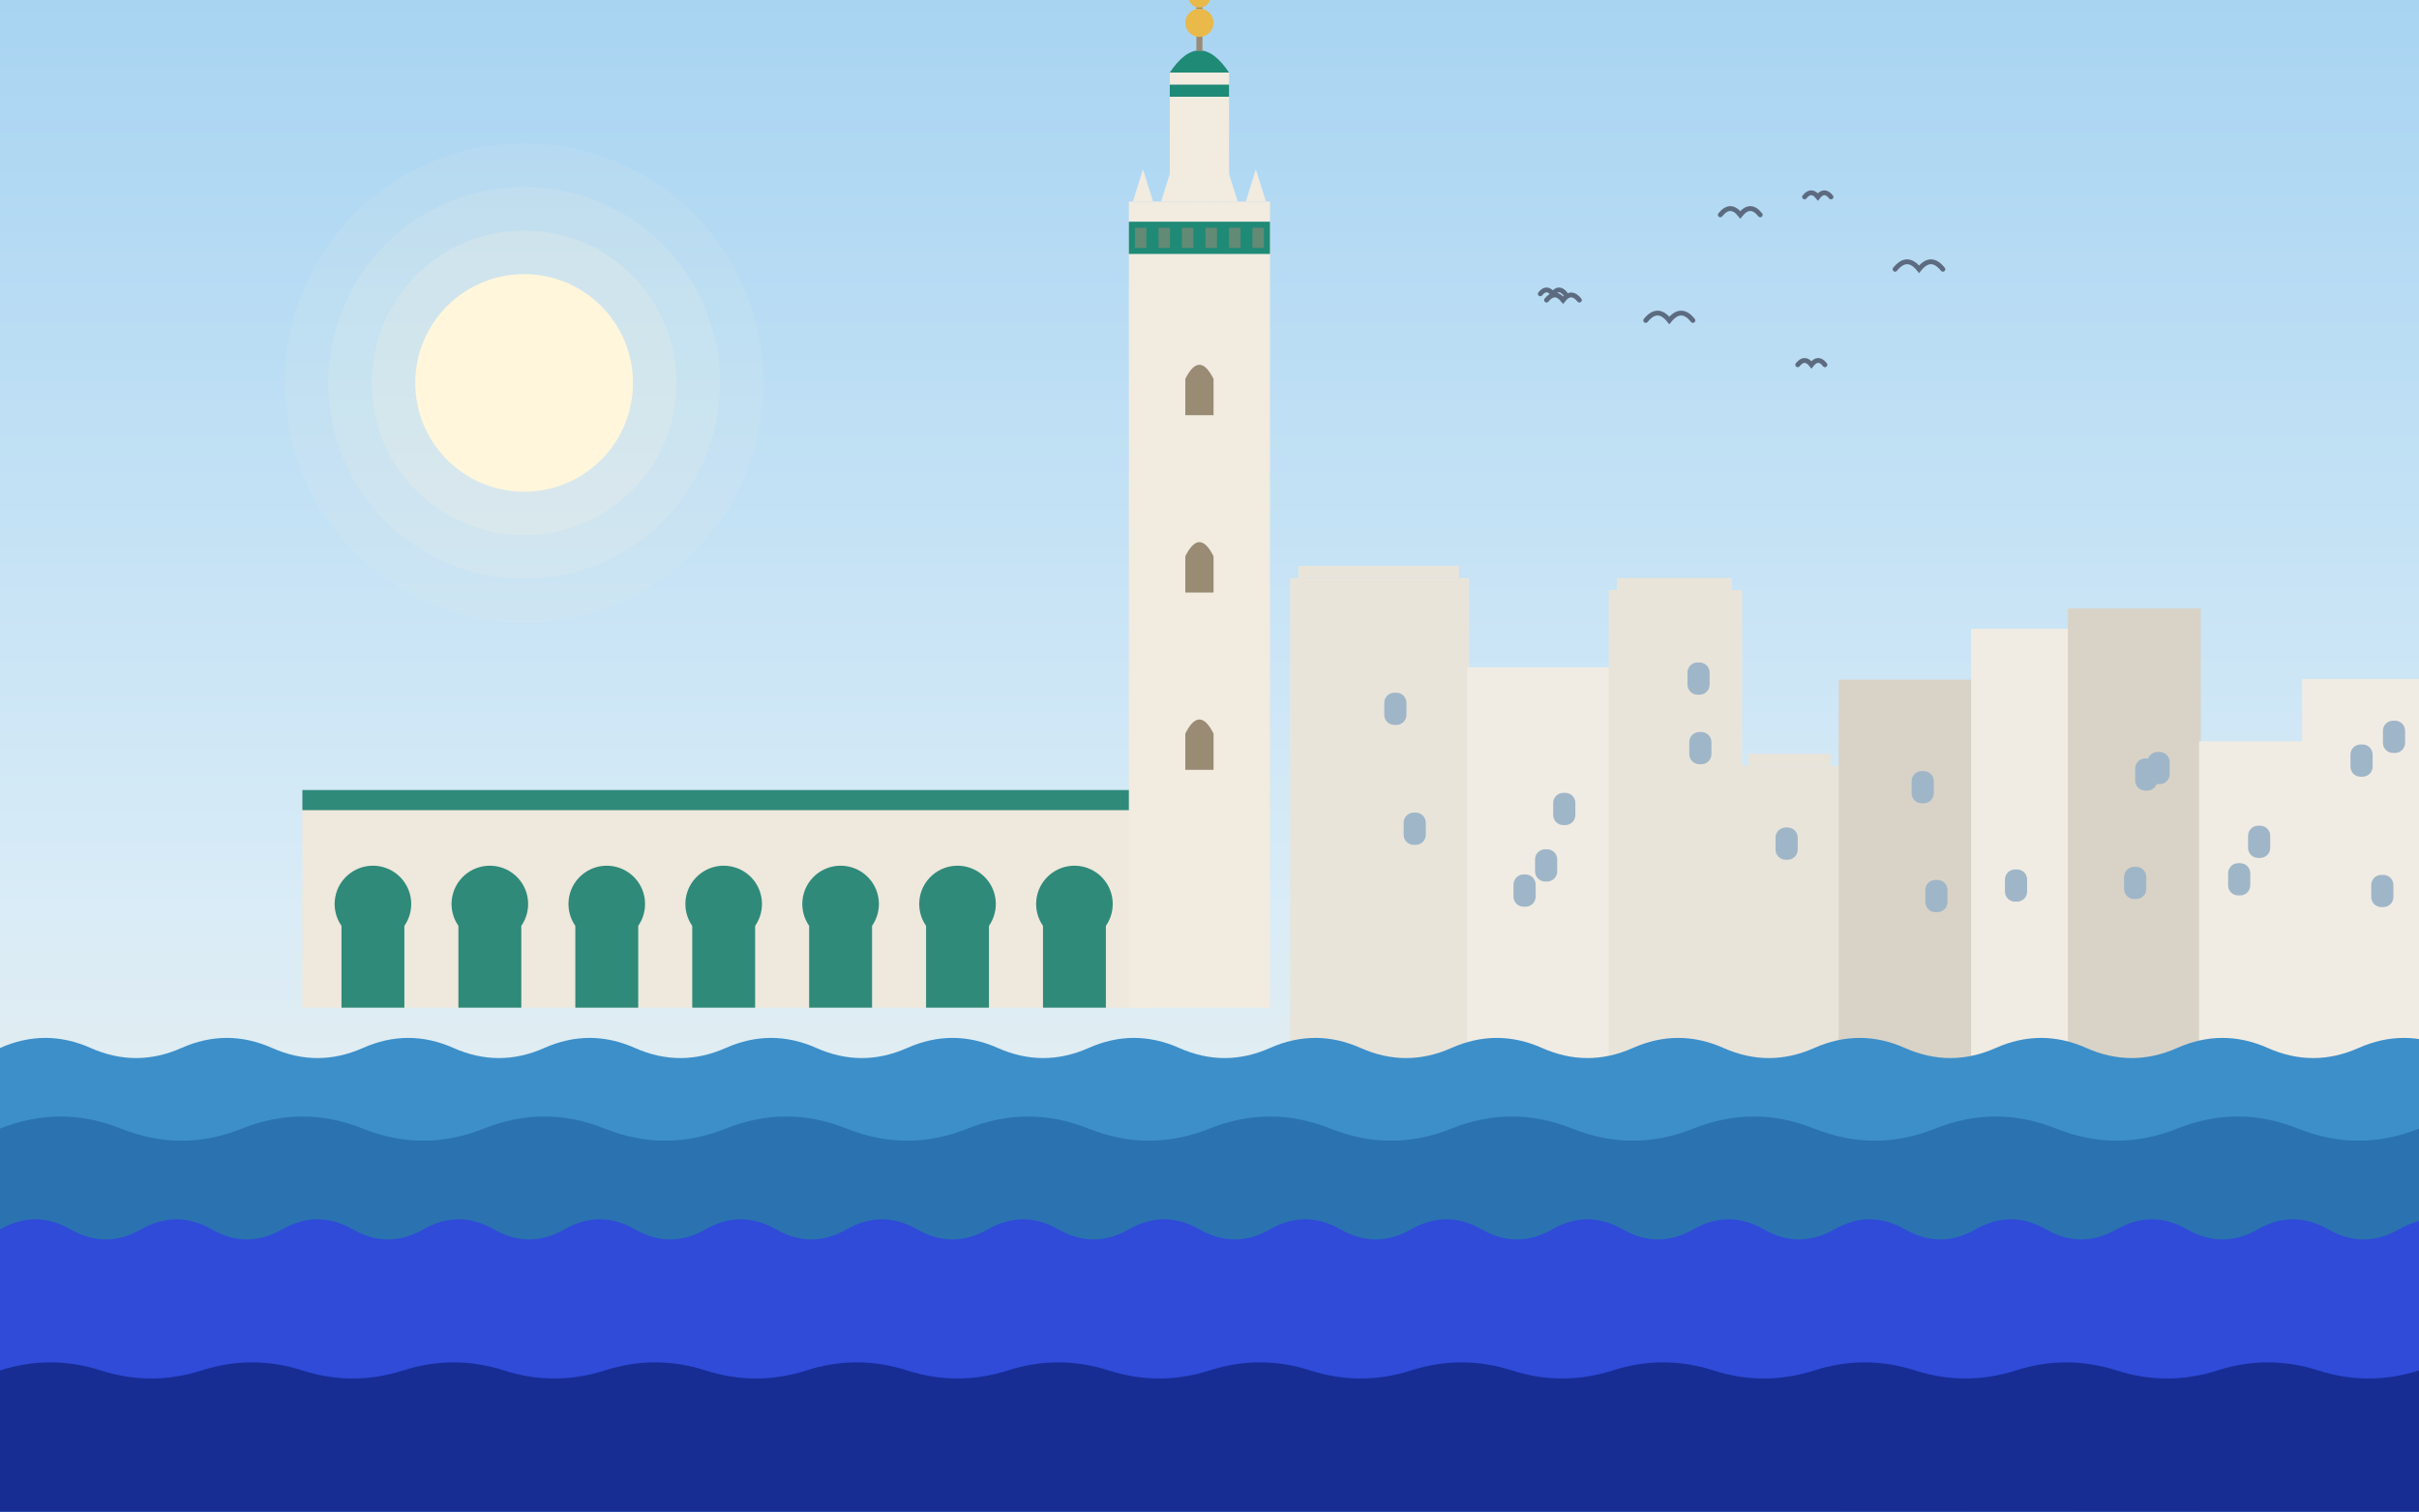
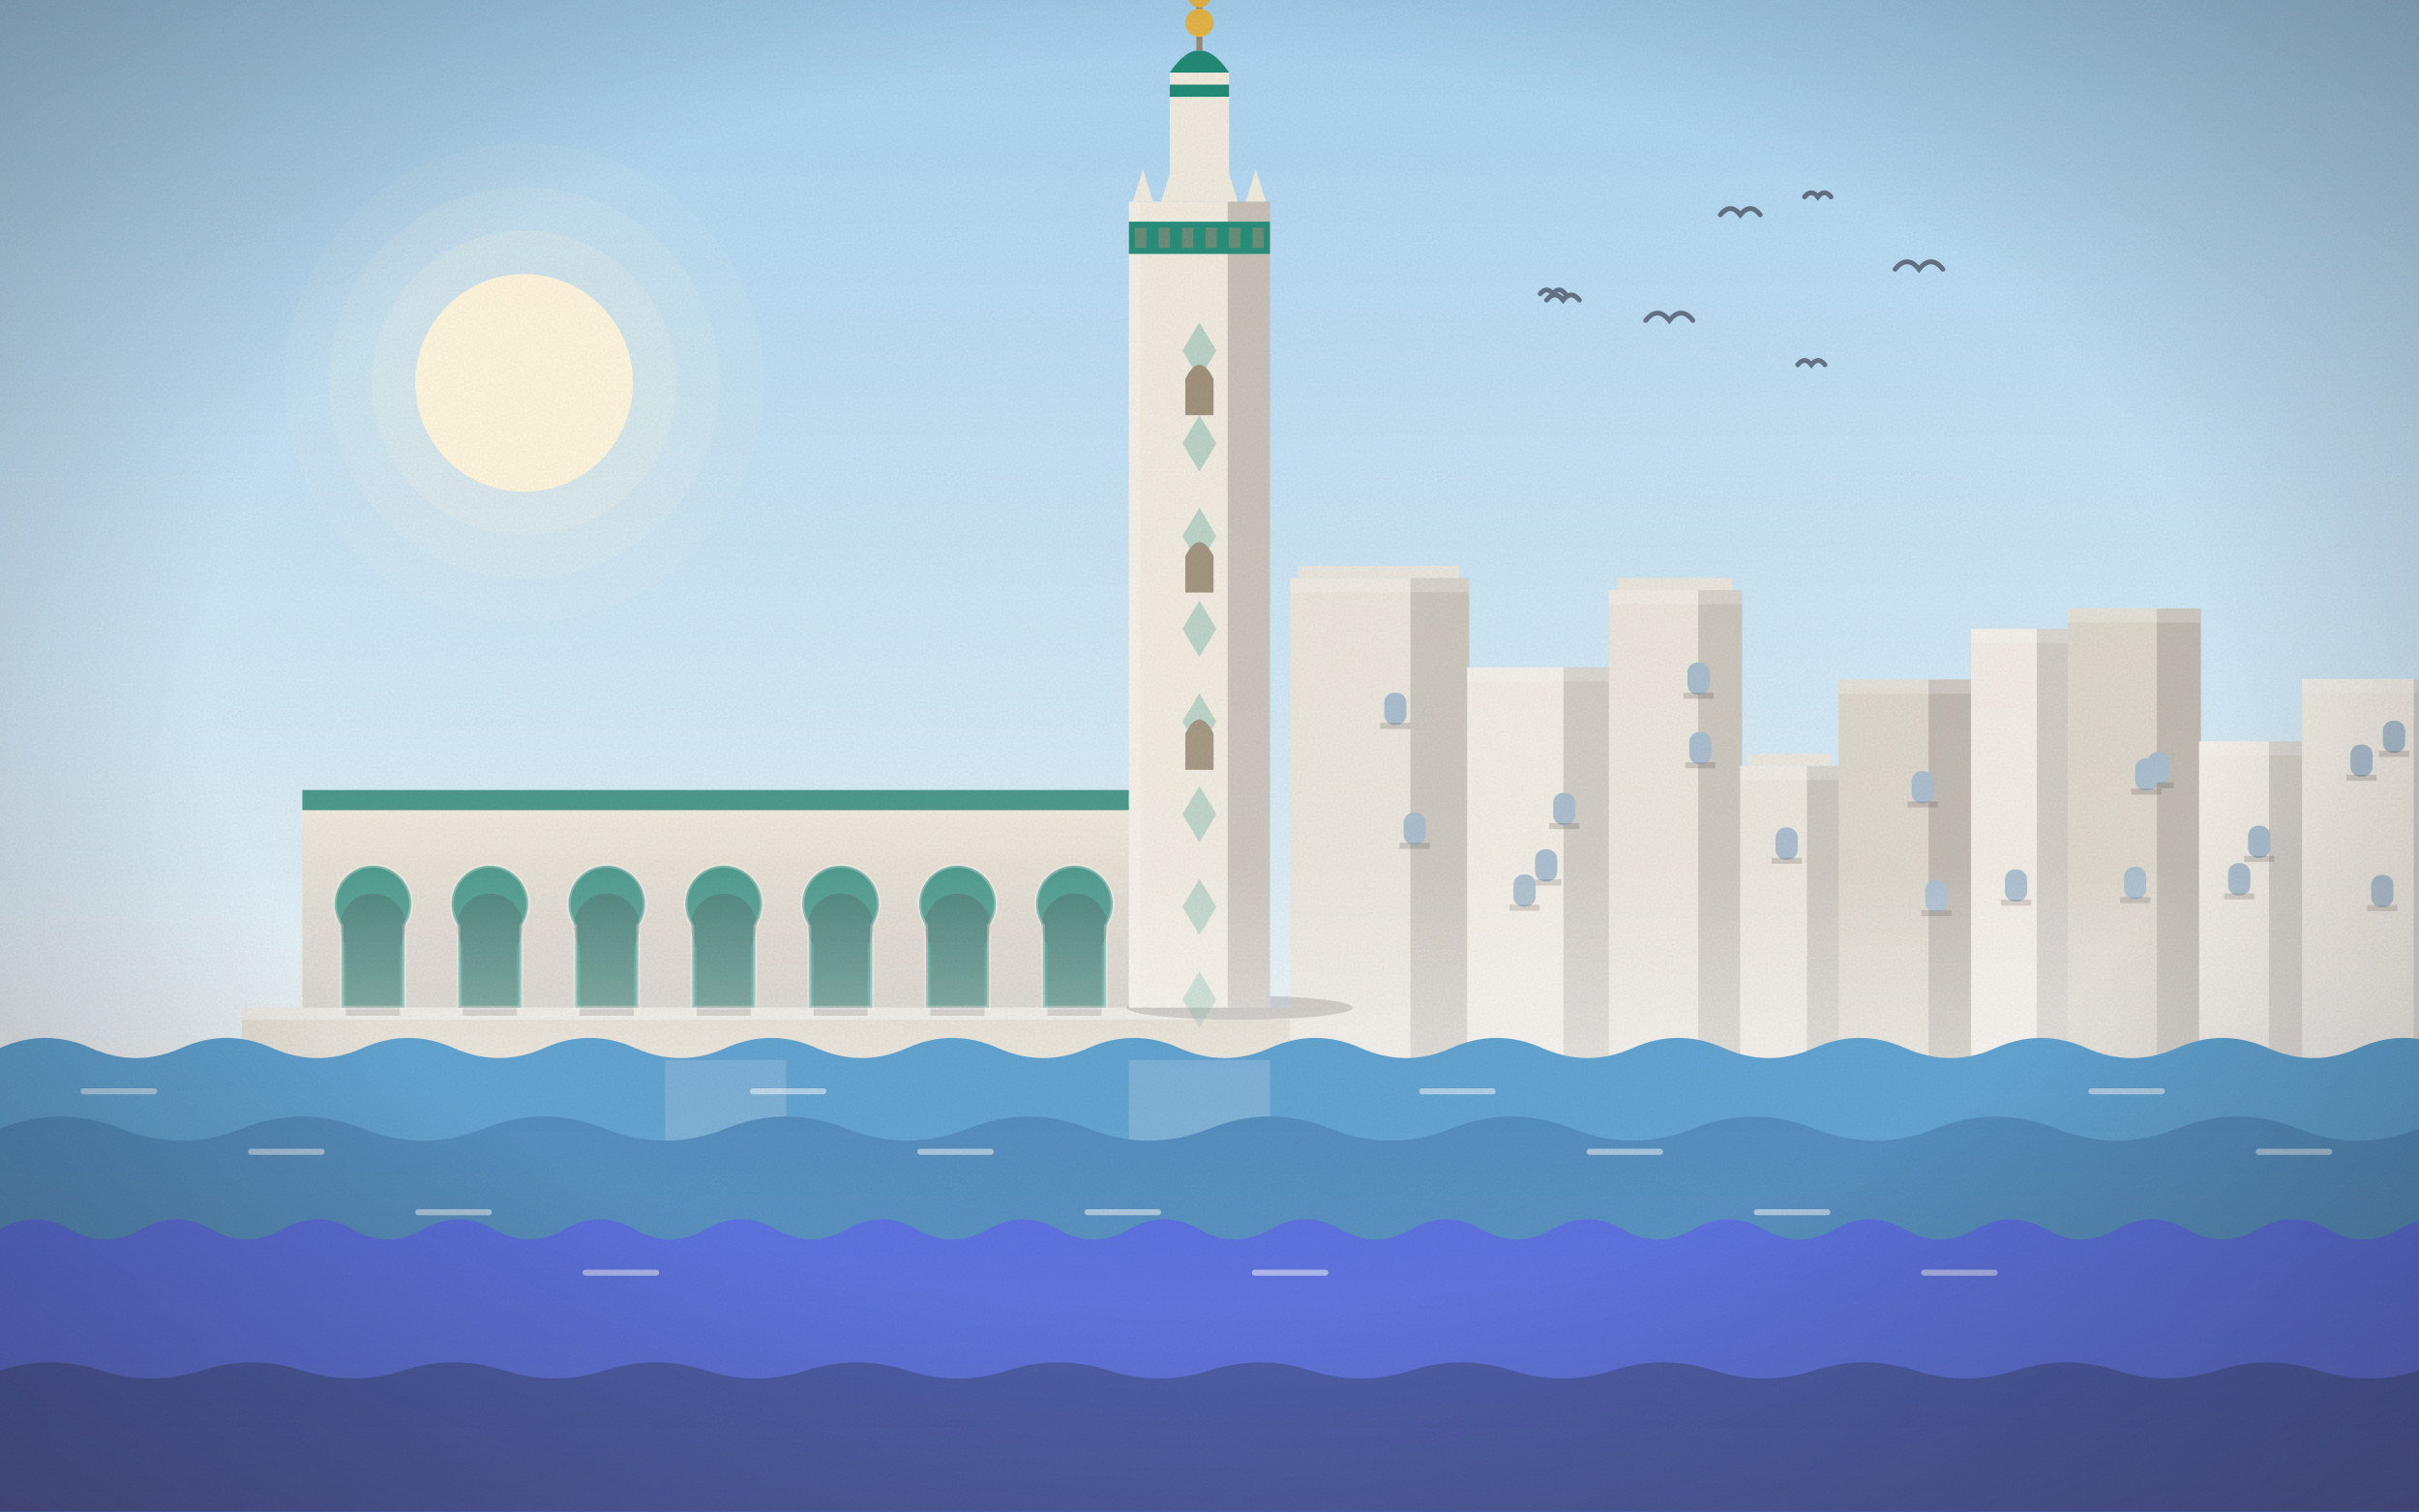
<svg xmlns="http://www.w3.org/2000/svg" viewBox="0 0 1200 750" role="img" aria-label="Casablanca" preserveAspectRatio="xMidYMid slice">
+   <defs>
+     <filter id="gr" x="0" y="0" width="100%" height="100%">
+       <feTurbulence type="fractalNoise" baseFrequency=".9" numOctaves="2" seed="7" />
+       <feColorMatrix values="0 0 0 0 .1  0 0 0 0 .08  0 0 0 0 .06  0 0 0 .55 0" />
+     </filter>
+     <radialGradient id="vg" cx=".5" cy=".45" r=".75">
+       <stop offset=".55" stop-color="#000" stop-opacity="0" />
+       <stop offset="1" stop-color="#1a0f12" stop-opacity=".38" />
+     </radialGradient>
+     <linearGradient id="hz" x1="0" y1="0" x2="0" y2="1">
+       <stop offset="0" stop-color="#fff" stop-opacity="0" />
+       <stop offset="1" stop-color="#fff" stop-opacity=".28" />
+     </linearGradient>
+     <linearGradient id="gs" x1="0" y1="0" x2="0" y2="1">
+       <stop offset="0" stop-color="#000" stop-opacity="0" />
+       <stop offset="1" stop-color="#000" stop-opacity=".35" />
+     </linearGradient>
+     <style>.dk{opacity:0}@media (prefers-color-scheme:dark){.dk{opacity:.22}}</style>
+   </defs>
  <defs>
    <linearGradient id="s" x1="0" y1="0" x2="0" y2="1">
      <stop offset="0" stop-color="#a8d4f2" />
      <stop offset="0.6" stop-color="#d9ecf7" />
      <stop offset="1" stop-color="#f6efe3" />
    </linearGradient>
  </defs>
  <rect width="1200" height="750" fill="url(#s)" />
  <circle cx="260" cy="190" r="118.8" fill="#fff6dc" opacity="0.08" />
  <circle cx="260" cy="190" r="97.2" fill="#fff6dc" opacity="0.12" />
  <circle cx="260" cy="190" r="75.6" fill="#fff6dc" opacity="0.18" />
  <circle cx="260" cy="190" r="54" fill="#fff6dc" />
  <rect x="640" y="286.8" width="88.8" height="583.2" fill="#e9e4da" />
+   <rect x="699.7" y="286.8" width="29.1" height="583.2" fill="#1a0f12" opacity=".17" />
+   <rect x="640" y="286.8" width="88.8" height="7" fill="#ffffff" opacity=".22" />
  <rect x="644" y="280.8" width="79.8" height="6" fill="#e9e4da" />
  <rect x="696.3" y="403.2" width="11" height="16" fill="#9fb6c8" rx="5" />
+   <rect x="694.3" y="418.2" width="15" height="3" fill="#1a0f12" opacity=".18" />
  <rect x="686.7" y="343.7" width="11" height="16" fill="#9fb6c8" rx="5" />
+   <rect x="684.7" y="358.7" width="15" height="3" fill="#1a0f12" opacity=".18" />
  <rect x="727.8" y="331.1" width="71.3" height="538.9" fill="#f1ece3" />
+   <rect x="775.6" y="331.1" width="23.5" height="538.9" fill="#1a0f12" opacity=".17" />
+   <rect x="727.8" y="331.1" width="71.3" height="7" fill="#ffffff" opacity=".22" />
  <rect x="761.5" y="421.4" width="11" height="16" fill="#9fb6c8" rx="5" />
+   <rect x="759.5" y="436.4" width="15" height="3" fill="#1a0f12" opacity=".18" />
  <rect x="770.5" y="393.4" width="11" height="16" fill="#9fb6c8" rx="5" />
+   <rect x="768.5" y="408.4" width="15" height="3" fill="#1a0f12" opacity=".18" />
  <rect x="750.8" y="433.9" width="11" height="16" fill="#9fb6c8" rx="5" />
+   <rect x="748.8" y="448.9" width="15" height="3" fill="#1a0f12" opacity=".18" />
  <rect x="798.1" y="292.8" width="66.1" height="577.2" fill="#e9e4da" />
+   <rect x="842.4" y="292.8" width="21.8" height="577.2" fill="#1a0f12" opacity=".17" />
+   <rect x="798.1" y="292.8" width="66.1" height="7" fill="#ffffff" opacity=".22" />
  <rect x="802.1" y="286.8" width="57.1" height="6" fill="#e9e4da" />
  <rect x="838" y="363.2" width="11" height="16" fill="#9fb6c8" rx="5" />
+   <rect x="836" y="378.2" width="15" height="3" fill="#1a0f12" opacity=".18" />
  <rect x="837.1" y="328.7" width="11" height="16" fill="#9fb6c8" rx="5" />
+   <rect x="835.1" y="343.7" width="15" height="3" fill="#1a0f12" opacity=".18" />
  <rect x="863.2" y="380" width="49.9" height="490" fill="#e9e4da" />
+   <rect x="896.4" y="380" width="16.6" height="490" fill="#1a0f12" opacity=".17" />
+   <rect x="863.2" y="380" width="49.9" height="7" fill="#ffffff" opacity=".22" />
  <rect x="867.2" y="374" width="40.9" height="6" fill="#e9e4da" />
  <rect x="880.8" y="410.6" width="11" height="16" fill="#9fb6c8" rx="5" />
+   <rect x="878.8" y="425.6" width="15" height="3" fill="#1a0f12" opacity=".18" />
  <rect x="912.1" y="337.2" width="66.7" height="532.8" fill="#d9d3c7" />
+   <rect x="956.7" y="337.2" width="22" height="532.8" fill="#1a0f12" opacity=".17" />
+   <rect x="912.1" y="337.2" width="66.7" height="7" fill="#ffffff" opacity=".22" />
  <rect x="948.3" y="382.6" width="11" height="16" fill="#9fb6c8" rx="5" />
+   <rect x="946.3" y="397.6" width="15" height="3" fill="#1a0f12" opacity=".18" />
  <rect x="955.1" y="436.6" width="11" height="16" fill="#9fb6c8" rx="5" />
+   <rect x="953.1" y="451.6" width="15" height="3" fill="#1a0f12" opacity=".18" />
  <rect x="977.8" y="312" width="49.1" height="558" fill="#f1ece3" />
+   <rect x="1010.4" y="312" width="16.4" height="558" fill="#1a0f12" opacity=".17" />
+   <rect x="977.8" y="312" width="49.1" height="7" fill="#ffffff" opacity=".22" />
  <rect x="994.6" y="431.4" width="11" height="16" fill="#9fb6c8" rx="5" />
+   <rect x="992.6" y="446.4" width="15" height="3" fill="#1a0f12" opacity=".18" />
  <rect x="1025.8" y="301.9" width="66" height="568.1" fill="#d9d3c7" />
+   <rect x="1070" y="301.9" width="21.8" height="568.1" fill="#1a0f12" opacity=".17" />
+   <rect x="1025.8" y="301.9" width="66" height="7" fill="#ffffff" opacity=".22" />
  <rect x="1065.3" y="373.1" width="11" height="16" fill="#9fb6c8" rx="5" />
+   <rect x="1063.3" y="388.1" width="15" height="3" fill="#1a0f12" opacity=".18" />
  <rect x="1053.7" y="430.1" width="11" height="16" fill="#9fb6c8" rx="5" />
+   <rect x="1051.7" y="445.1" width="15" height="3" fill="#1a0f12" opacity=".18" />
  <rect x="1059.2" y="376.3" width="11" height="16" fill="#9fb6c8" rx="5" />
+   <rect x="1057.2" y="391.3" width="15" height="3" fill="#1a0f12" opacity=".18" />
  <rect x="1090.9" y="367.8" width="52.1" height="502.2" fill="#f1ece3" />
+   <rect x="1125.6" y="367.8" width="17.3" height="502.2" fill="#1a0f12" opacity=".17" />
+   <rect x="1090.9" y="367.8" width="52.1" height="7" fill="#ffffff" opacity=".22" />
  <rect x="1115.2" y="409.7" width="11" height="16" fill="#9fb6c8" rx="5" />
+   <rect x="1113.2" y="424.7" width="15" height="3" fill="#1a0f12" opacity=".18" />
  <rect x="1105.3" y="428.3" width="11" height="16" fill="#9fb6c8" rx="5" />
+   <rect x="1103.3" y="443.3" width="15" height="3" fill="#1a0f12" opacity=".18" />
  <rect x="1142" y="336.9" width="82.6" height="533.1" fill="#f1ece3" />
+   <rect x="1197.4" y="336.9" width="27.1" height="533.1" fill="#1a0f12" opacity=".17" />
+   <rect x="1142" y="336.9" width="82.6" height="7" fill="#ffffff" opacity=".22" />
  <rect x="1166" y="369.4" width="11" height="16" fill="#9fb6c8" rx="5" />
+   <rect x="1164" y="384.4" width="15" height="3" fill="#1a0f12" opacity=".18" />
  <rect x="1176.3" y="434.1" width="11" height="16" fill="#9fb6c8" rx="5" />
+   <rect x="1174.3" y="449.1" width="15" height="3" fill="#1a0f12" opacity=".18" />
  <rect x="1182.1" y="357.6" width="11" height="16" fill="#9fb6c8" rx="5" />
+   <rect x="1180.1" y="372.6" width="15" height="3" fill="#1a0f12" opacity=".18" />
  <rect x="1223.5" y="315.6" width="82" height="554.4" fill="#e9e4da" />
+   <rect x="1278.6" y="315.6" width="26.9" height="554.4" fill="#1a0f12" opacity=".17" />
+   <rect x="1223.5" y="315.6" width="82" height="7" fill="#ffffff" opacity=".22" />
+   <rect x="120" y="500" width="520" height="26" fill="#d9d1c0" />
+   <rect x="120" y="500" width="520" height="6" fill="#ffffff" opacity=".4" />
  <rect x="150" y="400" width="420" height="100" fill="#efe8dc" />
+   <rect x="150" y="400" width="420" height="100" fill="url(#gs)" opacity=".45" />
  <path d="M169.4,500 L169.4,459.4 A19,19 0 1 1 200.6,459.4 L200.6,500 Z" fill="#2f8a7a" />
+   <path d="M169.4,500 L169.4,459.4 A19,19 0 1 1 200.6,459.4 L200.6,500 Z" fill="#1a0f12" opacity=".22" transform="translate(25.9,74) scale(.86)" />
+   <path d="M169.4,500 L169.4,459.4 A19,19 0 1 1 200.6,459.4 L200.6,500 Z" fill="none" stroke="#ffffff" stroke-opacity=".28" stroke-width="2" />
  <path d="M227.4,500 L227.4,459.4 A19,19 0 1 1 258.6,459.4 L258.6,500 Z" fill="#2f8a7a" />
+   <path d="M227.4,500 L227.4,459.4 A19,19 0 1 1 258.6,459.4 L258.6,500 Z" fill="#1a0f12" opacity=".22" transform="translate(34,74) scale(.86)" />
+   <path d="M227.4,500 L227.4,459.4 A19,19 0 1 1 258.6,459.4 L258.6,500 Z" fill="none" stroke="#ffffff" stroke-opacity=".28" stroke-width="2" />
  <path d="M285.4,500 L285.4,459.4 A19,19 0 1 1 316.6,459.4 L316.6,500 Z" fill="#2f8a7a" />
+   <path d="M285.4,500 L285.4,459.4 A19,19 0 1 1 316.6,459.4 L316.6,500 Z" fill="#1a0f12" opacity=".22" transform="translate(42.1,74) scale(.86)" />
+   <path d="M285.4,500 L285.4,459.4 A19,19 0 1 1 316.6,459.4 L316.6,500 Z" fill="none" stroke="#ffffff" stroke-opacity=".28" stroke-width="2" />
  <path d="M343.4,500 L343.4,459.4 A19,19 0 1 1 374.6,459.4 L374.6,500 Z" fill="#2f8a7a" />
+   <path d="M343.4,500 L343.4,459.4 A19,19 0 1 1 374.6,459.4 L374.6,500 Z" fill="#1a0f12" opacity=".22" transform="translate(50.3,74) scale(.86)" />
+   <path d="M343.4,500 L343.4,459.4 A19,19 0 1 1 374.6,459.4 L374.6,500 Z" fill="none" stroke="#ffffff" stroke-opacity=".28" stroke-width="2" />
  <path d="M401.4,500 L401.4,459.4 A19,19 0 1 1 432.6,459.4 L432.6,500 Z" fill="#2f8a7a" />
+   <path d="M401.4,500 L401.4,459.4 A19,19 0 1 1 432.6,459.4 L432.6,500 Z" fill="#1a0f12" opacity=".22" transform="translate(58.4,74) scale(.86)" />
+   <path d="M401.4,500 L401.4,459.4 A19,19 0 1 1 432.6,459.4 L432.6,500 Z" fill="none" stroke="#ffffff" stroke-opacity=".28" stroke-width="2" />
  <path d="M459.4,500 L459.4,459.4 A19,19 0 1 1 490.6,459.4 L490.6,500 Z" fill="#2f8a7a" />
+   <path d="M459.4,500 L459.4,459.4 A19,19 0 1 1 490.6,459.4 L490.6,500 Z" fill="#1a0f12" opacity=".22" transform="translate(66.5,74) scale(.86)" />
+   <path d="M459.4,500 L459.4,459.4 A19,19 0 1 1 490.6,459.4 L490.6,500 Z" fill="none" stroke="#ffffff" stroke-opacity=".28" stroke-width="2" />
  <path d="M517.4,500 L517.4,459.4 A19,19 0 1 1 548.6,459.4 L548.6,500 Z" fill="#2f8a7a" />
+   <path d="M517.4,500 L517.4,459.4 A19,19 0 1 1 548.6,459.4 L548.6,500 Z" fill="#1a0f12" opacity=".22" transform="translate(74.6,74) scale(.86)" />
+   <path d="M517.4,500 L517.4,459.4 A19,19 0 1 1 548.6,459.4 L548.6,500 Z" fill="none" stroke="#ffffff" stroke-opacity=".28" stroke-width="2" />
  <rect x="150" y="392" width="420" height="10" fill="#2f8a7a" />
+   <ellipse cx="615" cy="500" rx="56" ry="6" fill="#1a0f12" opacity="0.25" />
  <rect x="560" y="100" width="70" height="400" fill="#f1ebe0" />
+   <rect x="609" y="100" width="21" height="400" fill="#1a0f12" opacity=".2" />
+   <rect x="560" y="100" width="5.6" height="400" fill="#ffffff" opacity=".25" />
+   <polygon points="595,160 603.4,174 595,188 586.6,174" fill="#1f8a76" opacity=".28" />
+   <polygon points="595,206 603.4,220 595,234 586.6,220" fill="#1f8a76" opacity=".28" />
+   <polygon points="595,252 603.4,266 595,280 586.6,266" fill="#1f8a76" opacity=".28" />
+   <polygon points="595,298 603.4,312 595,326 586.6,312" fill="#1f8a76" opacity=".28" />
+   <polygon points="595,344 603.4,358 595,372 586.6,358" fill="#1f8a76" opacity=".28" />
+   <polygon points="595,390 603.4,404 595,418 586.6,404" fill="#1f8a76" opacity=".28" />
+   <polygon points="595,436 603.4,450 595,464 586.6,450" fill="#1f8a76" opacity=".28" />
+   <polygon points="595,482 603.4,496 595,510 586.6,496" fill="#1f8a76" opacity=".28" />
  <path d="M588,206 L588,188 Q595,174 602,188 L602,206 Z" fill="#9a8b74" />
  <path d="M588,294 L588,276 Q595,262 602,276 L602,294 Z" fill="#9a8b74" />
  <path d="M588,382 L588,364 Q595,350 602,364 L602,382 Z" fill="#9a8b74" />
  <rect x="560" y="110" width="70" height="16" fill="#1f8a76" />
  <rect x="563" y="113" width="5.7" height="10" fill="#9a8b74" opacity=".55" />
  <rect x="574.7" y="113" width="5.7" height="10" fill="#9a8b74" opacity=".55" />
  <rect x="586.3" y="113" width="5.7" height="10" fill="#9a8b74" opacity=".55" />
  <rect x="598" y="113" width="5.7" height="10" fill="#9a8b74" opacity=".55" />
  <rect x="609.7" y="113" width="5.7" height="10" fill="#9a8b74" opacity=".55" />
  <rect x="621.3" y="113" width="5.7" height="10" fill="#9a8b74" opacity=".55" />
  <polygon points="562,100 567,84 572,100" fill="#f1ebe0" />
  <polygon points="576,100 581,84 586,100" fill="#f1ebe0" />
  <polygon points="590,100 595,84 600,100" fill="#f1ebe0" />
  <polygon points="604,100 609,84 614,100" fill="#f1ebe0" />
  <polygon points="618,100 623,84 628,100" fill="#f1ebe0" />
  <rect x="580.3" y="36" width="29.4" height="64" fill="#f1ebe0" />
  <rect x="580.3" y="42" width="29.4" height="6" fill="#1f8a76" />
  <path d="M580.3,36 Q595,14 609.7,36 Z" fill="#1f8a76" />
  <rect x="593.5" y="-24.7" width="3" height="50" fill="#9a8b74" />
  <circle cx="595" cy="11.3" r="7" fill="#e9b949" />
  <circle cx="595" cy="-1.7" r="5.5" fill="#e9b949" />
  <circle cx="595" cy="-14.7" r="4" fill="#e9b949" />
+   <linearGradient id="h430" x1="0" y1="0" x2="0" y2="1">
+     <stop offset="0" stop-color="#ffffff" stop-opacity="0" />
+     <stop offset="1" stop-color="#ffffff" stop-opacity="0.45" />
+   </linearGradient>
+   <rect x="0" y="430" width="1200" height="120" fill="url(#h430)" />
  <path d="M0,520 Q22.5,510 45,520 T90,520 Q112.5,510 135,520 T180,520 Q202.5,510 225,520 T270,520 Q292.5,510 315,520 T360,520 Q382.5,510 405,520 T450,520 Q472.5,510 495,520 T540,520 Q562.5,510 585,520 T630,520 Q652.5,510 675,520 T720,520 Q742.5,510 765,520 T810,520 Q832.5,510 855,520 T900,520 Q922.5,510 945,520 T990,520 Q1012.5,510 1035,520 T1080,520 Q1102.5,510 1125,520 T1170,520 Q1192.5,510 1215,520 T1260,520 Q1282.5,510 1305,520 T1350,520 L1200,750 L0,750 Z" fill="#3d8fc9" opacity="1.0" />
+   <rect x="330" y="526" width="60" height="70" fill="#efe8dc" opacity=".18" />
+   <rect x="560" y="526" width="70" height="100" fill="#f1ebe0" opacity=".2" />
  <path d="M0,560 Q30,548 60,560 T120,560 Q150,548 180,560 T240,560 Q270,548 300,560 T360,560 Q390,548 420,560 T480,560 Q510,548 540,560 T600,560 Q630,548 660,560 T720,560 Q750,548 780,560 T840,560 Q870,548 900,560 T960,560 Q990,548 1020,560 T1080,560 Q1110,548 1140,560 T1200,560 Q1230,548 1260,560 T1320,560 Q1350,548 1380,560 T1440,560 L1200,750 L0,750 Z" fill="#2a73b0" opacity="1.0" />
  <path d="M0,610 Q17.5,600 35,610 T70,610 Q87.5,600 105,610 T140,610 Q157.5,600 175,610 T210,610 Q227.5,600 245,610 T280,610 Q297.5,600 315,610 T350,610 Q367.5,600 385,610 T420,610 Q437.5,600 455,610 T490,610 Q507.5,600 525,610 T560,610 Q577.5,600 595,610 T630,610 Q647.5,600 665,610 T700,610 Q717.5,600 735,610 T770,610 Q787.5,600 805,610 T840,610 Q857.5,600 875,610 T910,610 Q927.5,600 945,610 T980,610 Q997.5,600 1015,610 T1050,610 Q1067.5,600 1085,610 T1120,610 Q1137.5,600 1155,610 T1190,610 Q1207.5,600 1225,610 T1260,610 Q1277.5,600 1295,610 T1330,610 L1200,750 L0,750 Z" fill="#2f4bd8" opacity="1.0" />
  <path d="M0,680 Q25,672 50,680 T100,680 Q125,672 150,680 T200,680 Q225,672 250,680 T300,680 Q325,672 350,680 T400,680 Q425,672 450,680 T500,680 Q525,672 550,680 T600,680 Q625,672 650,680 T700,680 Q725,672 750,680 T800,680 Q825,672 850,680 T900,680 Q925,672 950,680 T1000,680 Q1025,672 1050,680 T1100,680 Q1125,672 1150,680 T1200,680 Q1225,672 1250,680 T1300,680 Q1325,672 1350,680 T1400,680 L1200,750 L0,750 Z" fill="#172d94" opacity="1.0" />
+   <rect x="40" y="540" width="38" height="3" fill="#ffffff" opacity=".5" rx="1.5" />
+   <rect x="123" y="570" width="38" height="3" fill="#ffffff" opacity=".5" rx="1.5" />
+   <rect x="206" y="600" width="38" height="3" fill="#ffffff" opacity=".5" rx="1.5" />
+   <rect x="289" y="630" width="38" height="3" fill="#ffffff" opacity=".5" rx="1.5" />
+   <rect x="372" y="540" width="38" height="3" fill="#ffffff" opacity=".5" rx="1.5" />
+   <rect x="455" y="570" width="38" height="3" fill="#ffffff" opacity=".5" rx="1.5" />
+   <rect x="538" y="600" width="38" height="3" fill="#ffffff" opacity=".5" rx="1.5" />
+   <rect x="621" y="630" width="38" height="3" fill="#ffffff" opacity=".5" rx="1.5" />
+   <rect x="704" y="540" width="38" height="3" fill="#ffffff" opacity=".5" rx="1.5" />
+   <rect x="787" y="570" width="38" height="3" fill="#ffffff" opacity=".5" rx="1.5" />
+   <rect x="870" y="600" width="38" height="3" fill="#ffffff" opacity=".5" rx="1.5" />
+   <rect x="953" y="630" width="38" height="3" fill="#ffffff" opacity=".5" rx="1.5" />
+   <rect x="1036" y="540" width="38" height="3" fill="#ffffff" opacity=".5" rx="1.5" />
+   <rect x="1119" y="570" width="38" height="3" fill="#ffffff" opacity=".5" rx="1.5" />
  <path d="M853.4,106.6 Q858.4,100.4 863.3,106.6 Q868.3,100.4 873.2,106.6" fill="none" stroke="#5c6b80" stroke-width="2.4" stroke-linecap="round" />
  <path d="M767.2,148.9 Q771.3,143.8 775.4,148.9 Q779.4,143.8 783.5,148.9" fill="none" stroke="#5c6b80" stroke-width="2.4" stroke-linecap="round" />
  <path d="M764.1,145.8 Q767.2,141.9 770.3,145.8 Q773.4,141.9 776.5,145.8" fill="none" stroke="#5c6b80" stroke-width="2.4" stroke-linecap="round" />
  <path d="M895.2,97.7 Q898.5,93.6 901.8,97.7 Q905,93.6 908.3,97.7" fill="none" stroke="#5c6b80" stroke-width="2.4" stroke-linecap="round" />
  <path d="M891.8,181 Q895.2,176.7 898.6,181 Q902,176.7 905.3,181" fill="none" stroke="#5c6b80" stroke-width="2.4" stroke-linecap="round" />
  <path d="M816.4,159 Q822.3,151.7 828.1,159 Q834,151.7 839.8,159" fill="none" stroke="#5c6b80" stroke-width="2.4" stroke-linecap="round" />
  <path d="M940.1,133.6 Q946.1,126.2 952,133.6 Q957.9,126.2 963.8,133.6" fill="none" stroke="#5c6b80" stroke-width="2.4" stroke-linecap="round" />
+   <rect width="1200" height="750" fill="url(#hz)" />
+   <rect width="1200" height="750" fill="url(#vg)" />
+   <rect width="1200" height="750" filter="url(#gr)" opacity=".16" style="mix-blend-mode:multiply" />
+   <rect class="dk" width="1200" height="750" fill="#0b1030" />
</svg>
